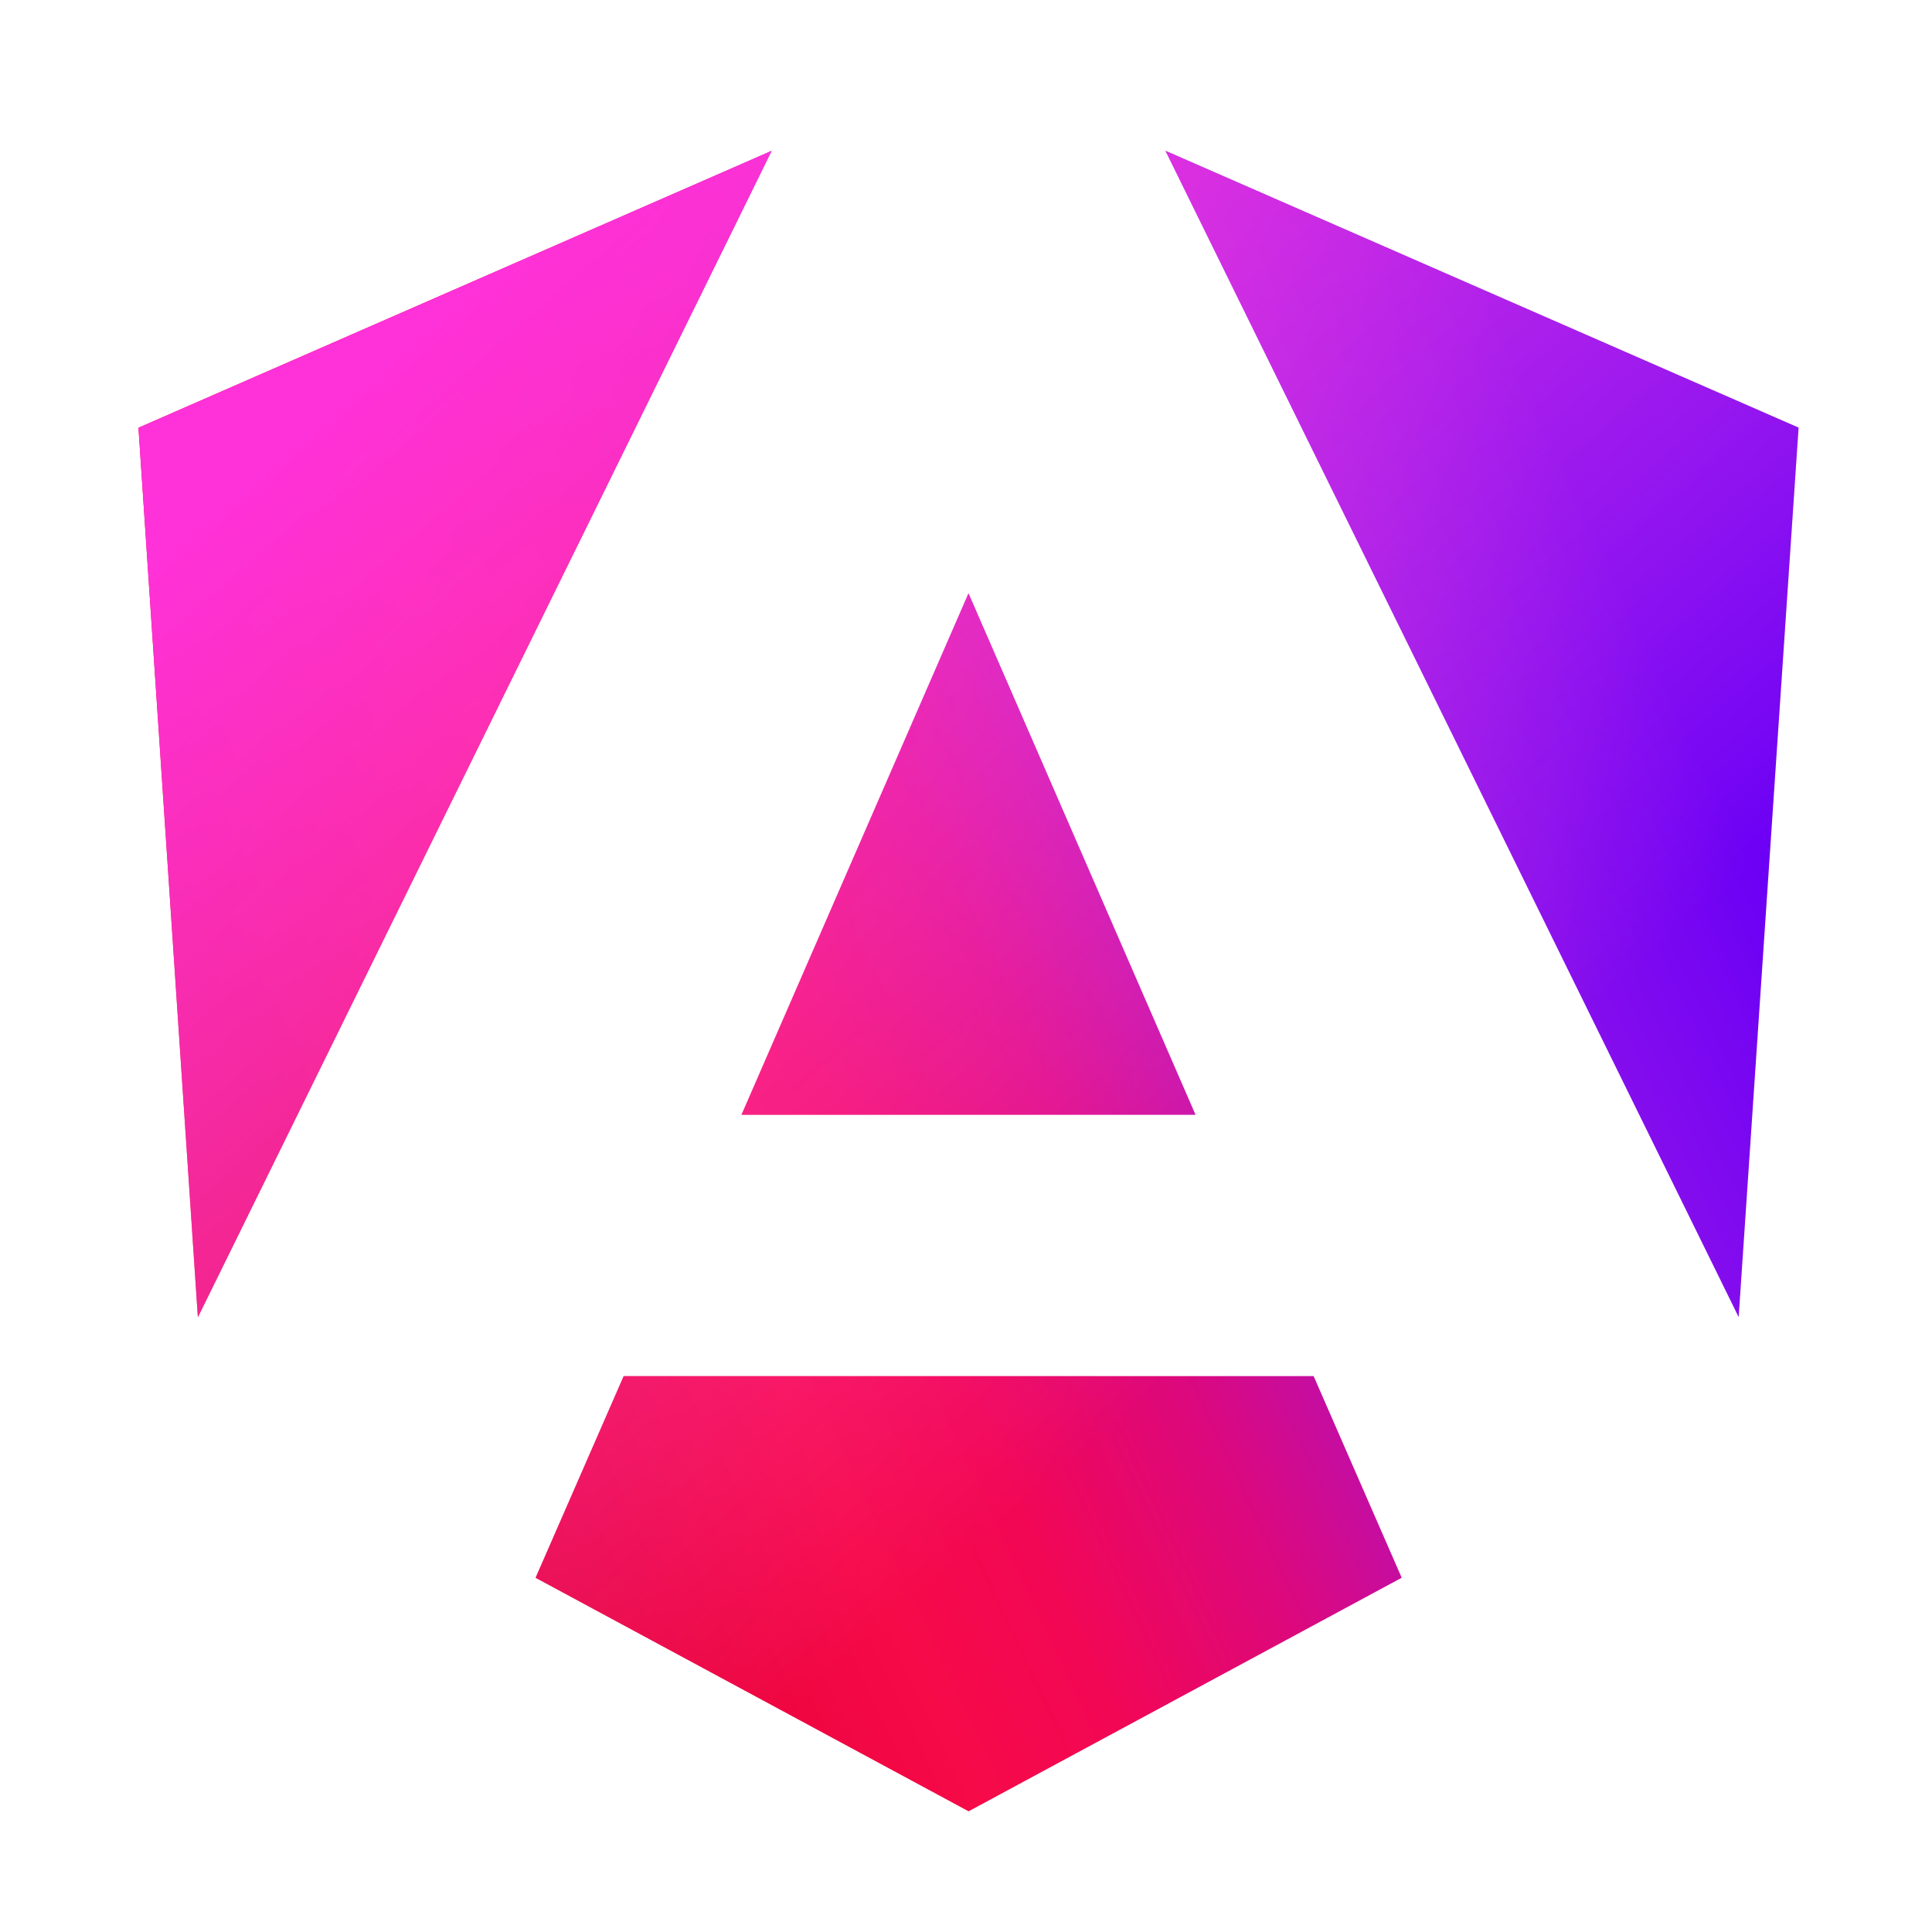
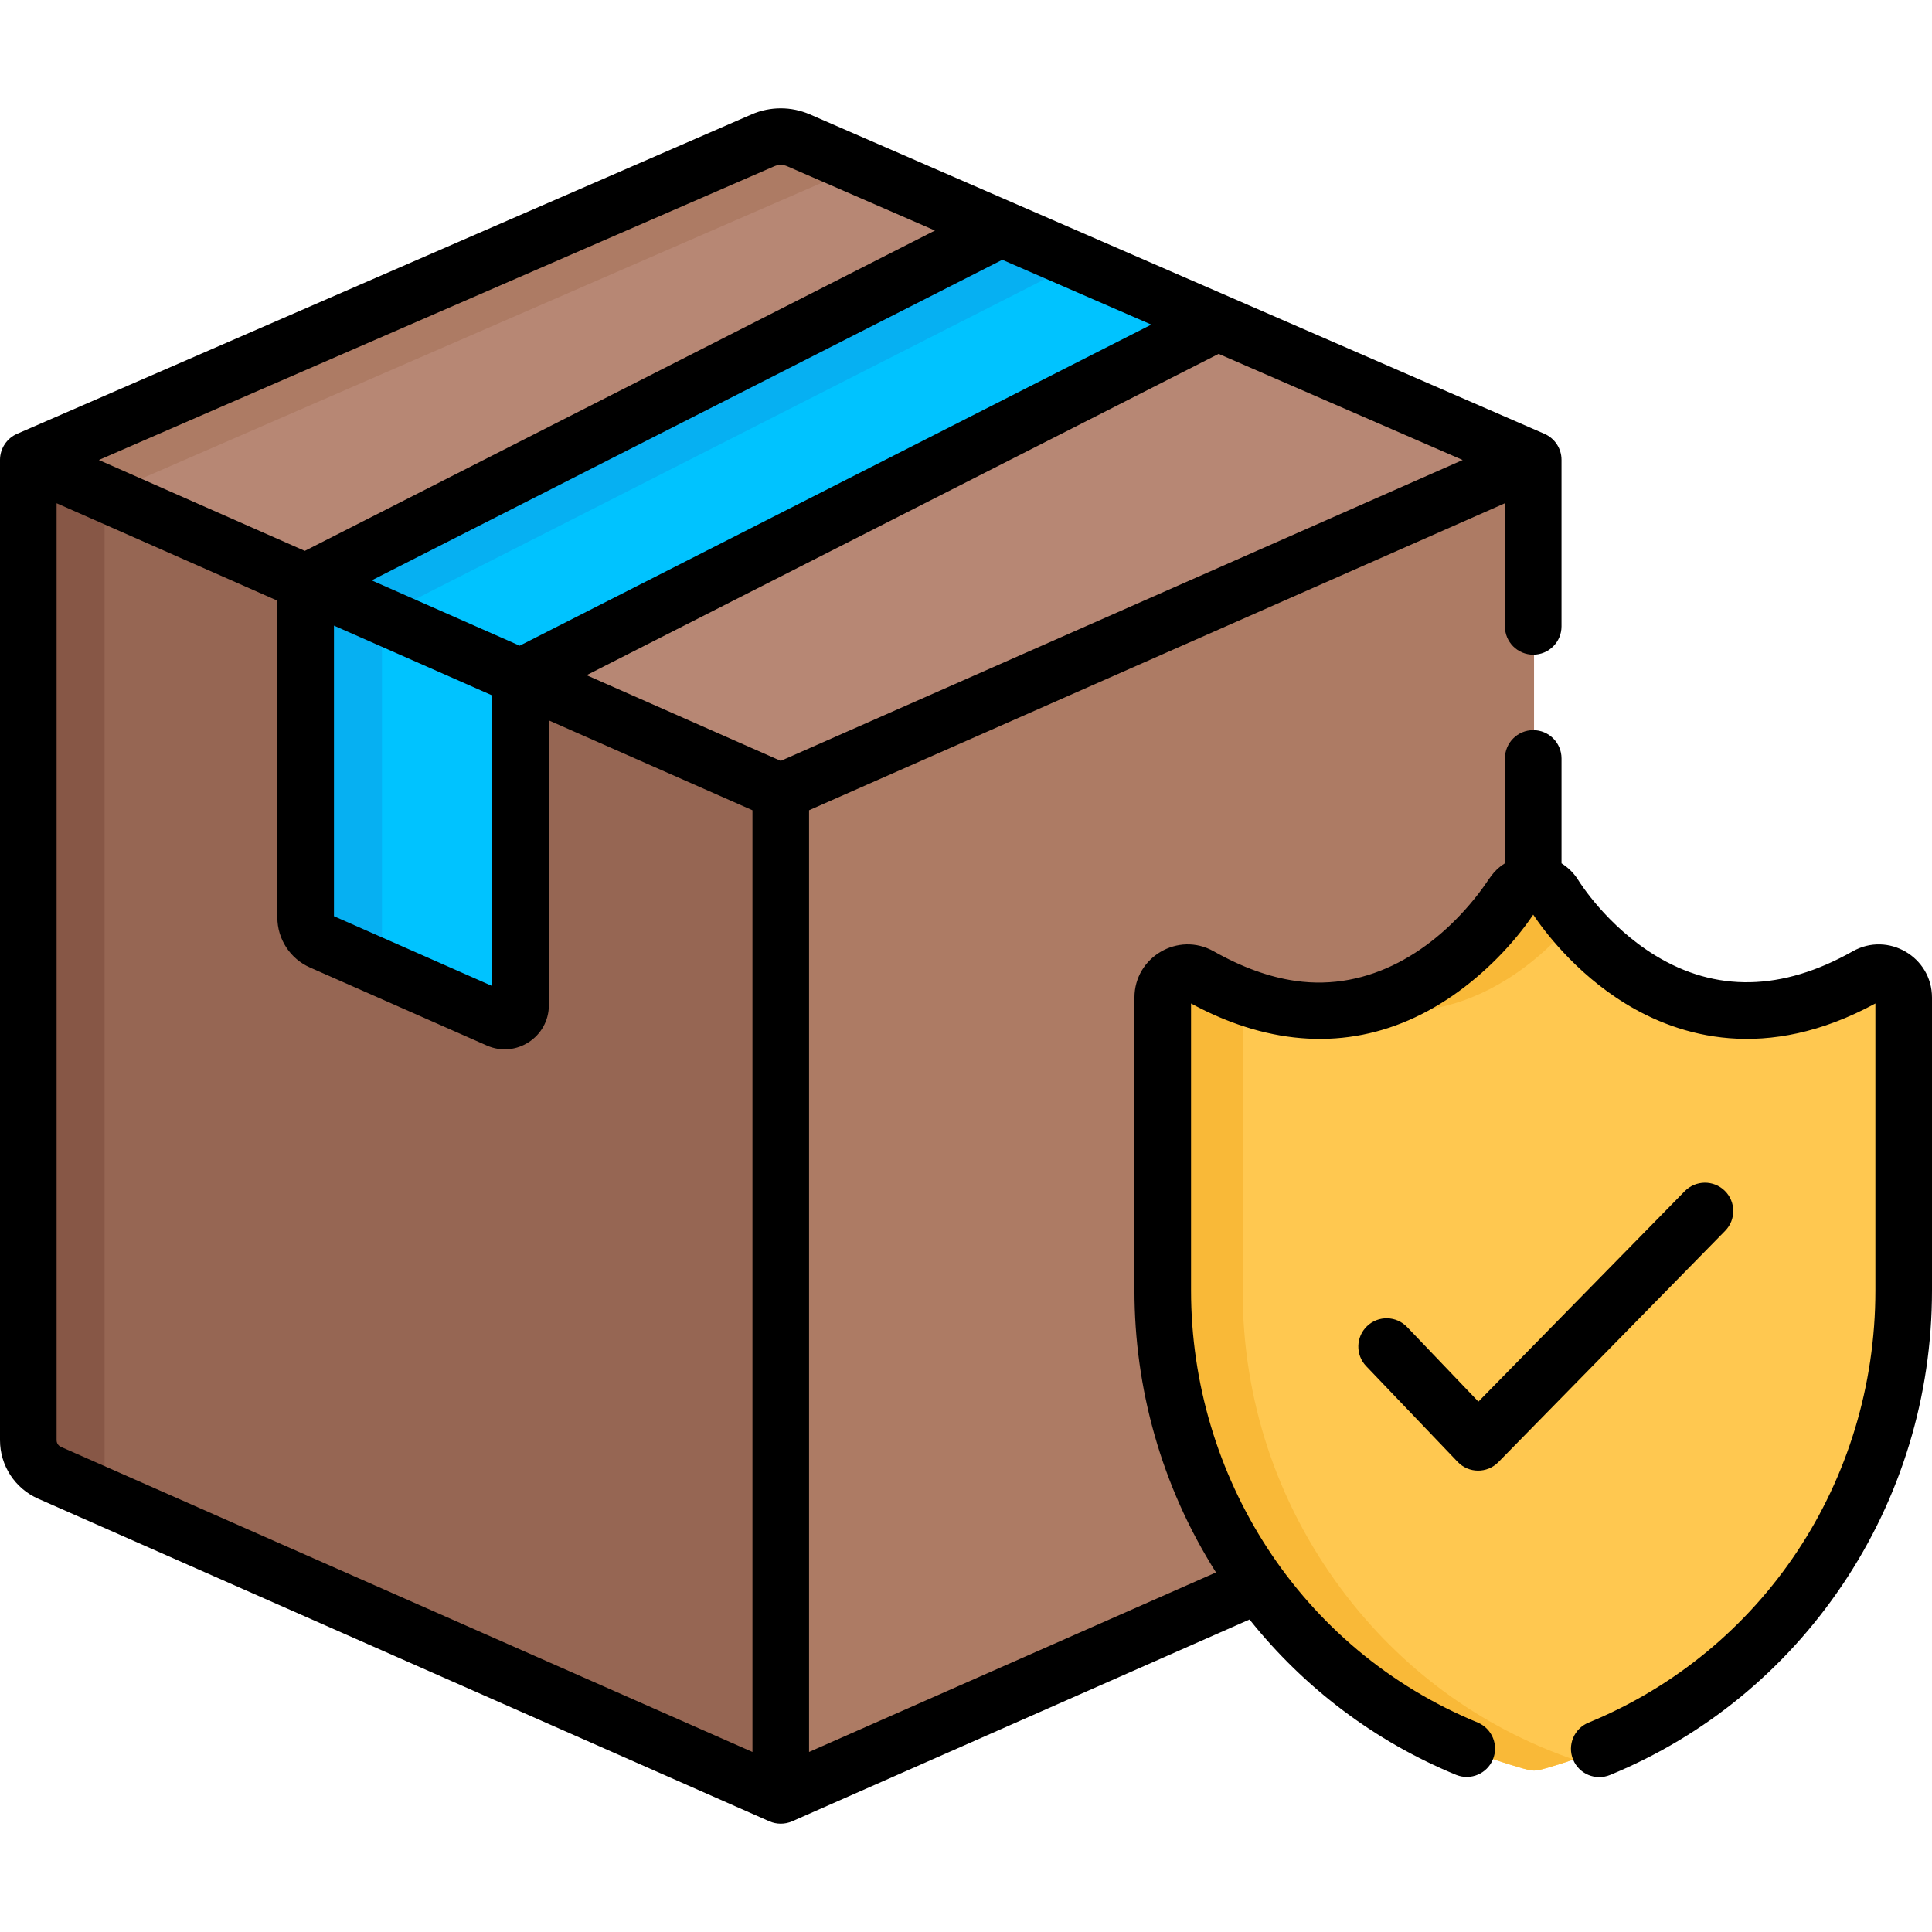
- <svg xmlns="http://www.w3.org/2000/svg" id="logosandtypes_com" data-name="logosandtypes com" viewBox="0 0 150 150">
-   <defs>
-     <style>
-       .cls-1 {
-         fill: url(#linear-gradient-2);
-       }
- 
-       .cls-2 {
-         fill: none;
-       }
- 
-       .cls-3 {
-         fill: url(#linear-gradient);
-       }
-     </style>
-     <linearGradient id="linear-gradient" x1="-211.7" y1="477.2" x2="-207.44" y2="479.22" gradientTransform="translate(5084.02 11503.76) scale(23.9 -23.91)" gradientUnits="userSpaceOnUse">
-       <stop offset="0" stop-color="#e40035" />
-       <stop offset=".24" stop-color="#f60a48" />
-       <stop offset=".35" stop-color="#f20755" />
-       <stop offset=".49" stop-color="#dc087d" />
-       <stop offset=".74" stop-color="#9717e7" />
-       <stop offset="1" stop-color="#6c00f5" />
-     </linearGradient>
-     <linearGradient id="linear-gradient-2" x1="-211.13" y1="480.28" x2="-208.38" y2="477.12" gradientTransform="translate(5084.02 11503.76) scale(23.9 -23.91)" gradientUnits="userSpaceOnUse">
-       <stop offset="0" stop-color="#ff31d9" />
-       <stop offset="1" stop-color="#ff5be1" stop-opacity="0" />
-     </linearGradient>
-   </defs>
-   <path class="cls-2" d="M0,0H150V150H0V0Z" />
-   <path class="cls-3" d="M139.64,33.21l-4.65,69.05L90.49,11.71l49.15,21.49h0Zm-30.82,89.29l-33.62,18.13-33.62-18.13,6.84-15.66h53.57l6.84,15.66ZM75.2,46.08l17.62,40.47H57.57l17.62-40.47h0ZM15.36,102.25L10.75,33.21,59.91,11.71,15.37,102.26h0Z" />
-   <path class="cls-1" d="M139.64,33.21l-4.65,69.05L90.49,11.71l49.15,21.49h0Zm-30.82,89.29l-33.62,18.13-33.62-18.13,6.84-15.66h53.57l6.84,15.66ZM75.2,46.08l17.62,40.47H57.57l17.62-40.47h0ZM15.36,102.25L10.75,33.21,59.91,11.71,15.37,102.26h0Z" />
+ <svg xmlns="http://www.w3.org/2000/svg" version="1.1" width="512" height="512" x="0" y="0" viewBox="0 0 512.002 512.002" style="enable-background:new 0 0 512 512" xml:space="preserve" class="">
+   <g>
+     <path d="m7.715 122.031 194.709-84.676a11.79 11.79 0 0 1 9.403 0l194.709 84.676-199.41 92.979L7.715 122.031z" style="" fill="#b78774" data-original="#b78774" />
+     <path d="M226.94 44.455c.213-.093.433-.163.65-.243l-15.763-6.855a11.79 11.79 0 0 0-9.403 0L7.715 122.031l19.708 9.19L226.94 44.455z" style="" fill="#ad7b64" data-original="#ad7b64" />
+     <path d="M7.715 381.848a9.433 9.433 0 0 0 5.624 8.629l193.786 85.497V210.01L7.715 122.031v259.817zM207.125 210.01v265.964l20.316-8.963V201.047z" style="" fill="#966653" data-original="#966653" />
+     <path d="M27.717 396.386v-265.53l-20.001-8.825v259.817a9.433 9.433 0 0 0 5.624 8.629l14.394 6.35c-.007-.147-.017-.293-.017-.441z" style="" fill="#875746" data-original="#875746" />
+     <path d="M145.412 175.905 88.46 150.777l-7.243 3.682v88.848c0 2.77 1.636 5.28 4.17 6.398l46.882 20.684c2.778 1.226 5.9-.809 5.9-3.845v-86.958l7.243-3.681z" style="" fill="#00c3ff" data-original="#00c3ff" />
+     <path d="m101.217 156.405-12.758-5.628-7.243 3.682v88.848c0 2.77 1.636 5.28 4.17 6.398l15.831 6.984V156.405z" style="" fill="#06b0f2" data-original="#06b0f2" />
+     <path d="m207.125 475.975 193.786-85.497a9.431 9.431 0 0 0 5.624-8.629V122.031l-199.41 87.978v265.966z" style="" fill="#ad7b64" data-original="#ad7b64" />
+     <path d="m81.216 154.459 56.952 25.128L322.92 85.669l-57.334-24.933z" style="" fill="#00c3ff" data-original="#00c3ff" />
+     <path d="m285.722 69.492-20.136-8.756-184.37 93.723 20.002 8.826z" style="" fill="#06b0f2" data-original="#06b0f2" />
+     <path d="M402.356 468.3c-27.377-7.929-50.886-24.299-67.988-47.341-17.018-22.927-26.013-50.17-26.013-78.785v-77.643a6.574 6.574 0 0 1 9.807-5.724c21.536 12.166 41.919 12.335 60.58.501 14.264-9.046 22.1-21.738 22.177-21.866a6.574 6.574 0 0 1 11.224-.006c1.322 2.146 31.74 50.192 82.761 21.371a6.574 6.574 0 0 1 9.807 5.724v77.643c0 28.614-8.996 55.857-26.013 78.785-17.103 23.041-40.612 39.411-67.987 47.34-4.299 1.246-4.143 1.22-8.355.001z" style="" fill="#ffc850" data-original="#ffc850" />
+     <path d="M399.709 259.309c7.707-4.887 13.534-10.838 17.278-15.297-2.912-3.506-4.556-6.111-4.842-6.575a6.573 6.573 0 0 0-11.224.006c-.077.127-7.913 12.821-22.177 21.866-5.973 3.788-12.125 6.339-18.432 7.668 13.783 2.762 26.971.211 39.397-7.668zM355.335 420.96c-17.018-22.927-26.014-50.17-26.014-78.785v-77.643c0-.152.019-.301.03-.451-3.692-1.394-7.422-3.146-11.188-5.273a6.574 6.574 0 0 0-9.807 5.724v77.643c0 28.614 8.996 55.857 26.013 78.785 17.103 23.041 40.612 39.411 67.988 47.341 4.291 1.242 4.138 1.221 8.358 0a131.807 131.807 0 0 0 6.304-2.019c-24.68-8.514-45.912-24.072-61.684-45.322z" style="" fill="#f9b938" data-original="#f9b938" />
+     <path d="M457.085 315.572a7.503 7.503 0 0 0-10.607.104l-54.687 55.773-18.896-19.771a7.5 7.5 0 1 0-10.845 10.365l24.249 25.372c2.926 3.063 7.809 3.095 10.778.069l60.111-61.305a7.5 7.5 0 0 0-.103-10.607z" fill="#000000" opacity="1" data-original="#000000" />
+     <path d="M491.002 252.103c-18.702 10.566-36.334 10.923-52.407 1.064-12.804-7.854-19.979-19.354-20.263-19.814a14.046 14.046 0 0 0-4.511-4.555v-27.802c0-4.143-3.358-7.5-7.5-7.5s-7.5 3.357-7.5 7.5v27.793c-3.432 2.162-3.973 4.13-7.016 8.056-11.794 15.219-28.952 25.894-48.477 23.101-6.978-.998-14.189-3.609-21.692-7.848-9.371-5.286-20.994 1.515-20.994 12.258V342c0 25.675 7.04 51.704 21.613 74.712L214.41 464.29V214.725l184.408-81.361v32.631a7.5 7.5 0 0 0 15 0v-44.139l-.001-.011c0-3.041-1.859-5.714-4.508-6.868L214.6 30.302a19.361 19.361 0 0 0-15.385 0L4.509 114.979C1.805 116.154.006 118.887 0 121.837l.001.009-.001.011v259.817a16.937 16.937 0 0 0 10.097 15.49l193.786 85.497a7.563 7.563 0 0 0 6.055.001l121.204-53.474c14.55 18.22 33.306 32.362 54.826 41.203a7.502 7.502 0 0 0 5.702-13.876c-47.378-19.463-76.021-65.595-76.028-114.497V265.93c4.131 2.245 8.255 4.078 12.359 5.518 20.086 7.049 39.562 4.442 57.008-7.613 8.417-5.814 16.118-13.714 21.31-21.439 2.581 3.863 10.928 15.275 24.434 23.559 14.26 8.746 37.245 15.738 66.247-.024v76.07c0 50.59-29.843 95.54-76.028 114.515a7.5 7.5 0 1 0 5.702 13.876c25.018-10.279 46.316-27.706 61.593-50.397 15.528-23.064 23.735-50.035 23.735-77.994v-77.644c-.002-10.765-11.648-17.538-21-12.254zm-402.5-86.31 41.951 18.508v77.011l-41.951-18.509v-77.01zm9.995-11.988L265.62 68.848l23.338 10.15 16.155 7.025-167.387 85.09c-30.104-13.282-25.755-11.362-39.229-17.308zm108.414 47.832-51.462-22.704 167.505-85.151 64.673 28.125-180.716 79.73zM205.199 44.06a4.301 4.301 0 0 1 3.421 0l39.159 17.03-167.004 84.897-54.58-24.08L205.199 44.06zM16.152 383.44a1.93 1.93 0 0 1-1.151-1.766v-248.31l58.501 25.811v83.959a14.503 14.503 0 0 0 8.644 13.262l46.882 20.684c7.728 3.409 16.427-2.255 16.427-10.709V190.92l53.955 23.805v249.567L16.152 383.44z" fill="#000000" opacity="1" data-original="#000000" />
+   </g>
</svg>
